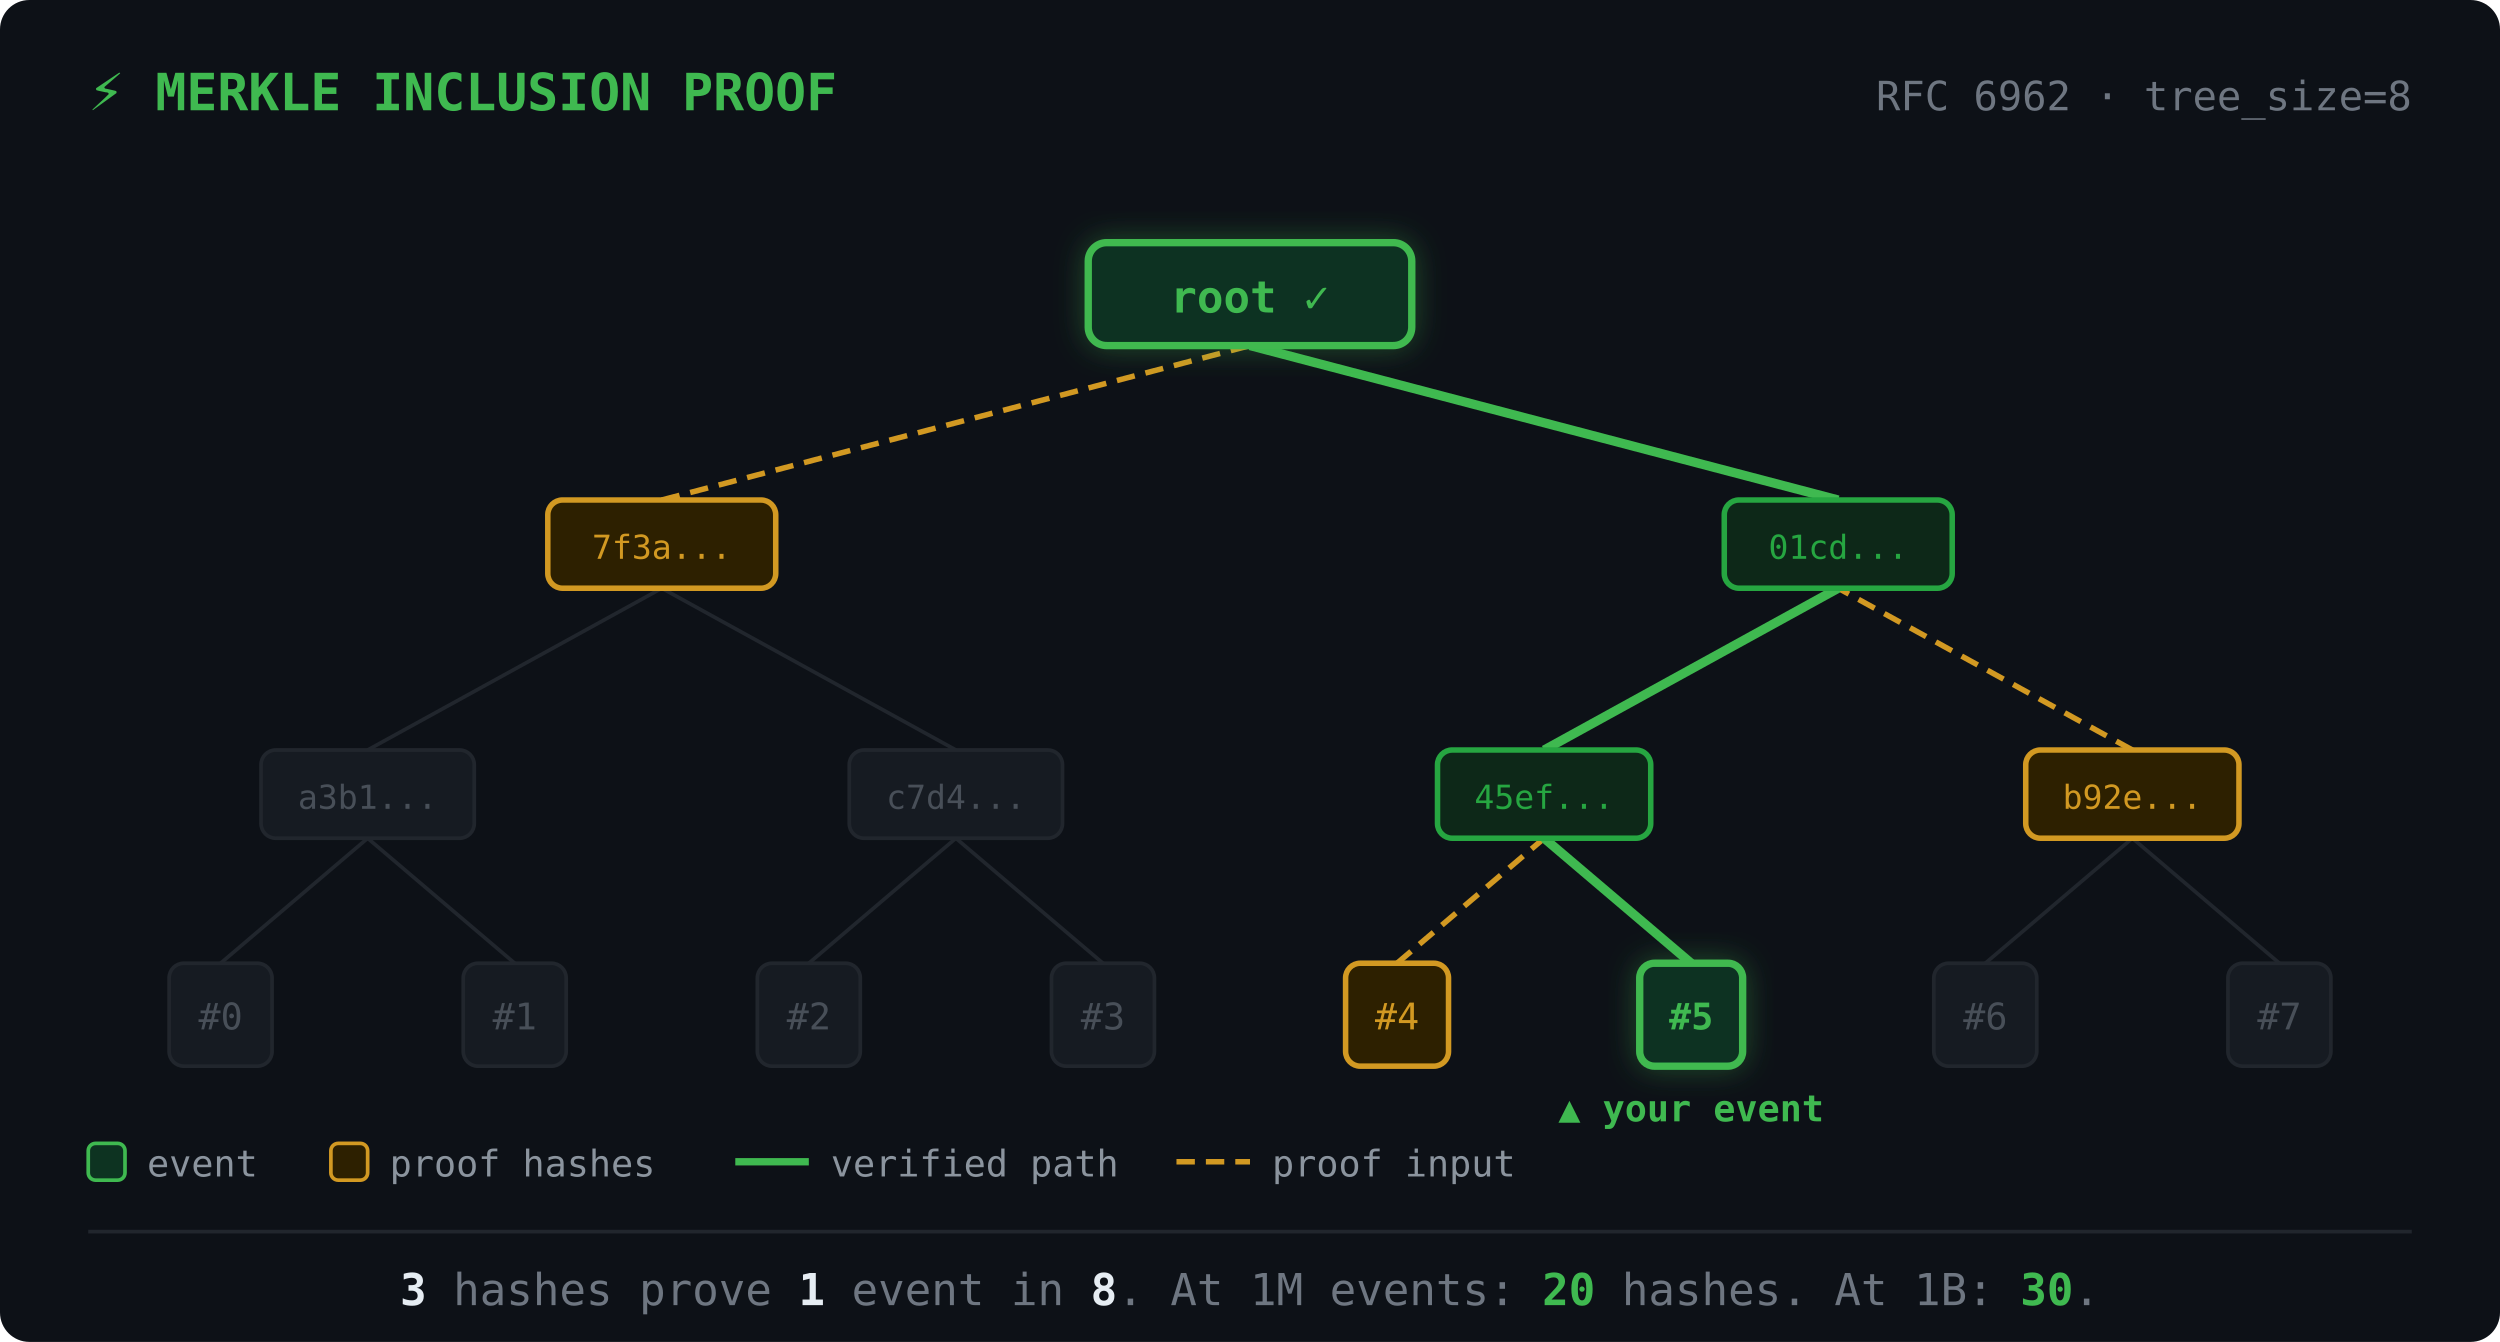
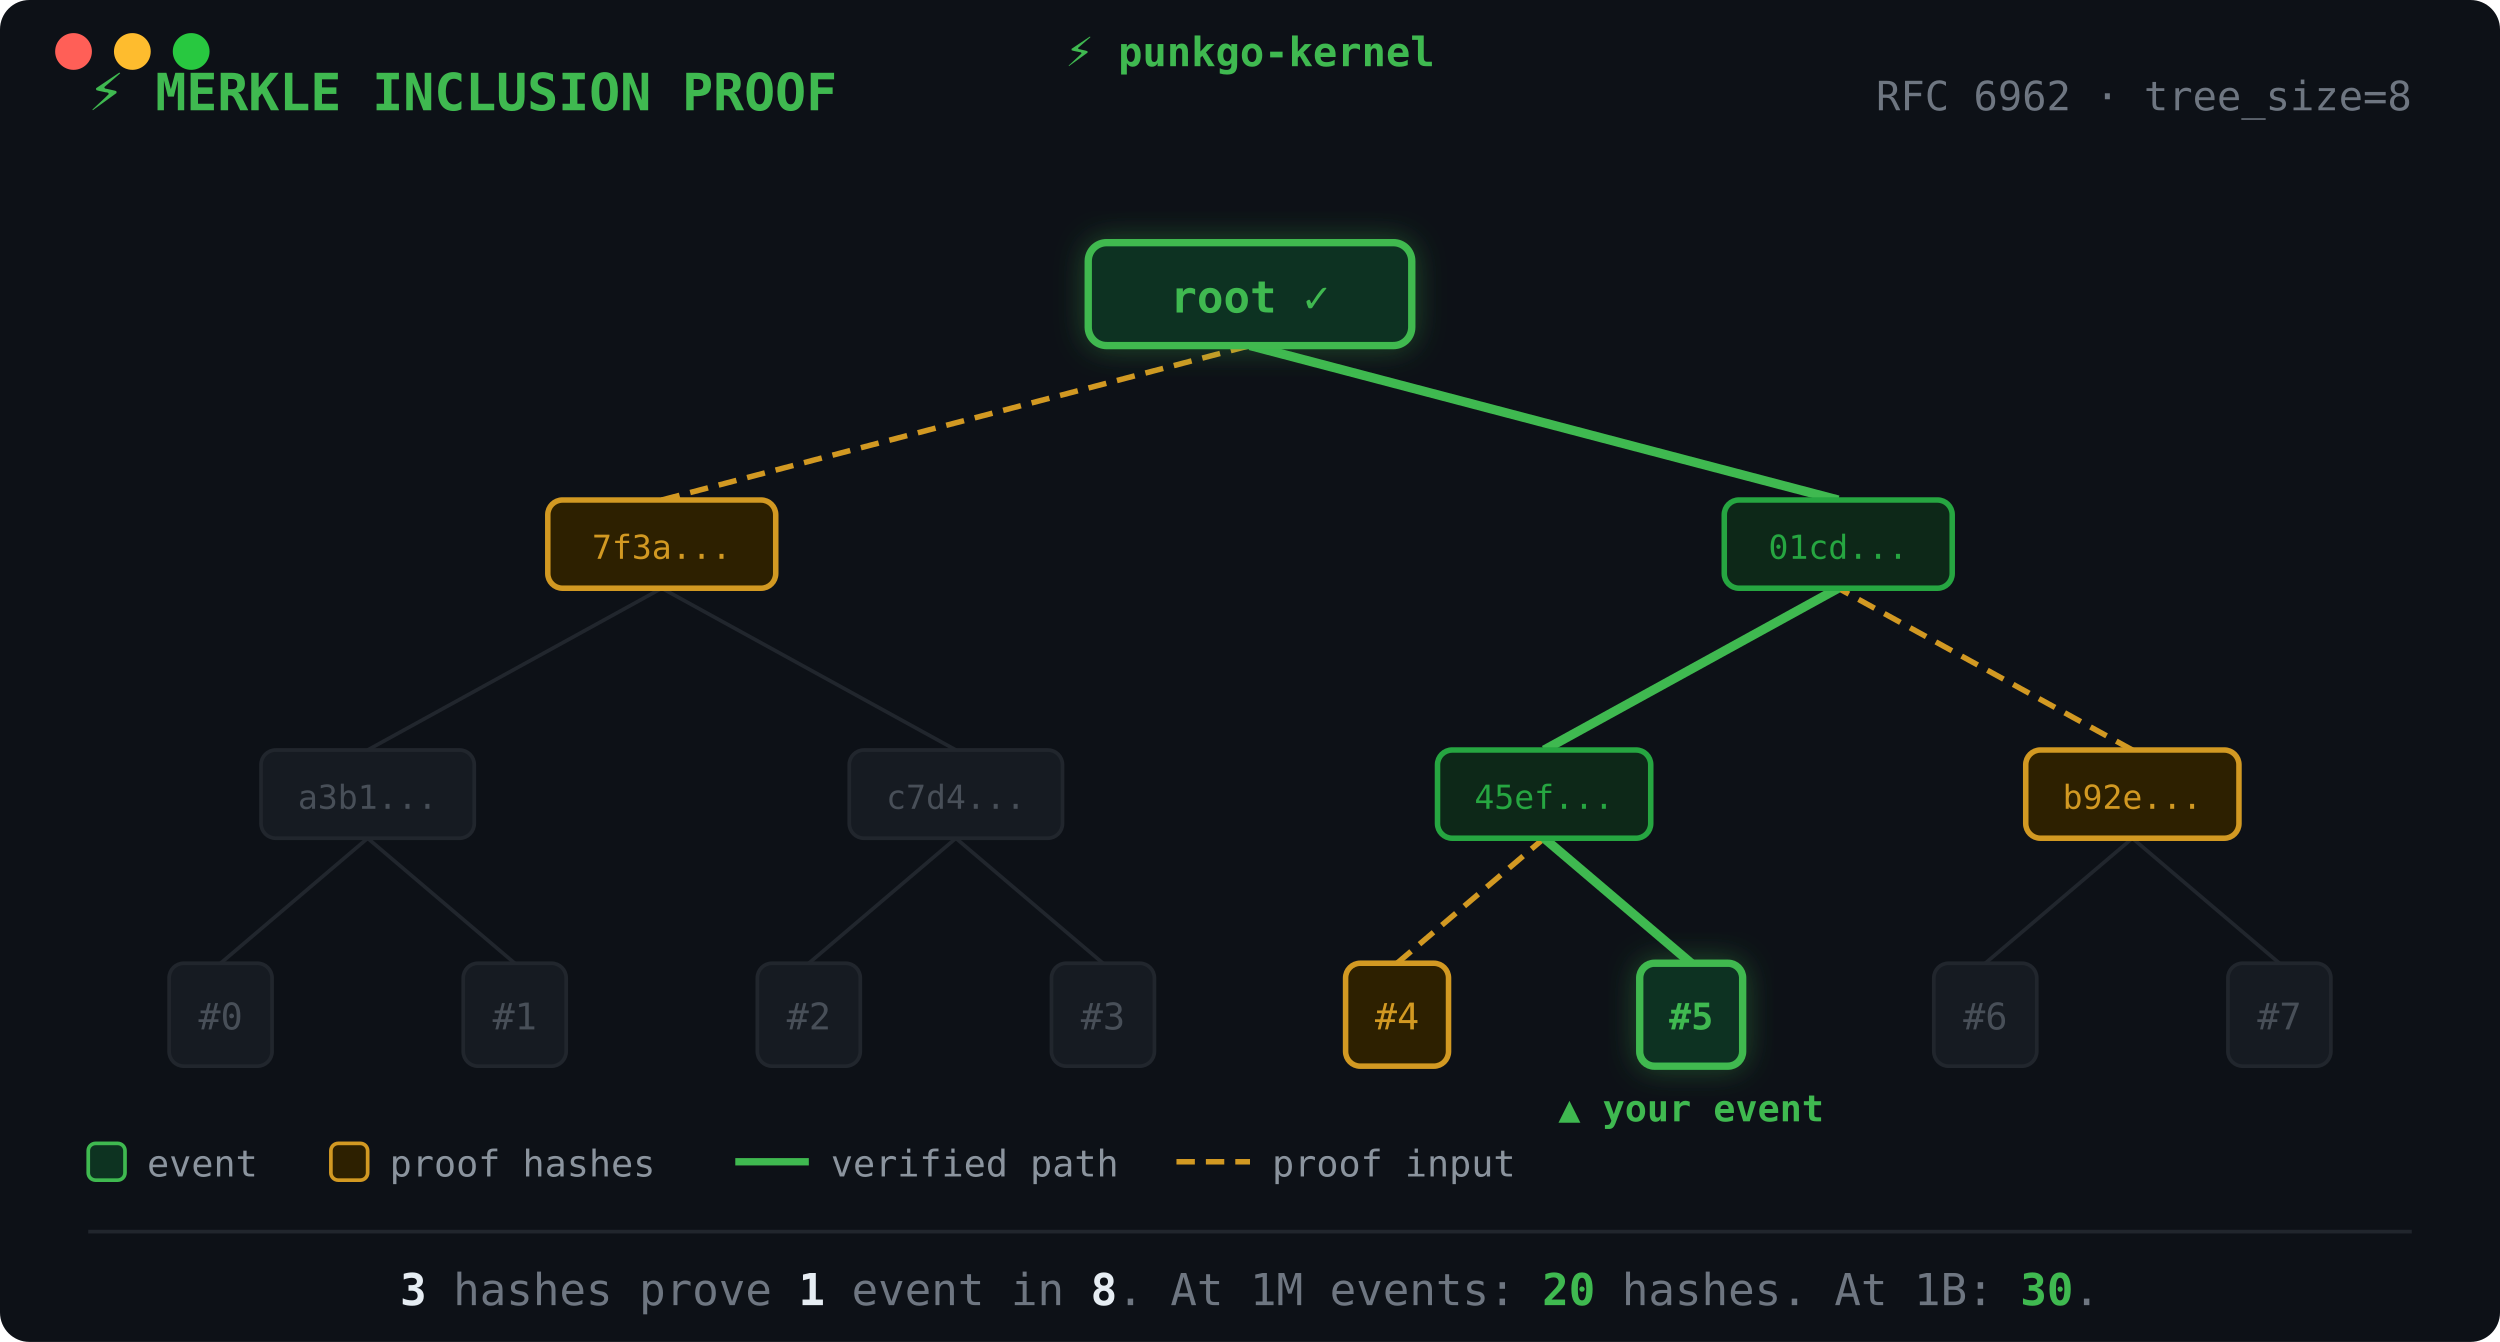
<svg xmlns="http://www.w3.org/2000/svg" width="680" height="365" font-family="'JetBrains Mono','Fira Code','Cascadia Code',Menlo,monospace">
  <defs>
    <filter id="glow" x="-30%" y="-30%" width="160%" height="160%">
      <feGaussianBlur in="SourceAlpha" stdDeviation="4" result="blur" />
      <feFlood flood-color="#3fb950" flood-opacity="0.35" />
      <feComposite in2="blur" operator="in" />
      <feMerge>
        <feMergeNode />
        <feMergeNode in="SourceGraphic" />
      </feMerge>
    </filter>
  </defs>
  <rect width="680" height="365" rx="8" fill="#0d1117" />
+   <circle cx="20" cy="14" r="5" fill="#ff5f57" />
+   <circle cx="36" cy="14" r="5" fill="#febc2e" />
+   <circle cx="52" cy="14" r="5" fill="#28c840" />
+   <text x="340" y="18" fill="#3fb950" font-size="11" font-weight="bold" text-anchor="middle">⚡ punkgo-kernel</text>
  <text x="24" y="30" fill="#3fb950" font-weight="bold" font-size="14">⚡ MERKLE INCLUSION PROOF</text>
  <text x="656" y="30" fill="#6e7681" font-size="11" text-anchor="end">RFC 6962 · tree_size=8</text>
  <line x1="60" y1="262" x2="100" y2="228" stroke="#21262d" stroke-width="1" />
  <line x1="140" y1="262" x2="100" y2="228" stroke="#21262d" stroke-width="1" />
  <line x1="220" y1="262" x2="260" y2="228" stroke="#21262d" stroke-width="1" />
  <line x1="300" y1="262" x2="260" y2="228" stroke="#21262d" stroke-width="1" />
  <line x1="100" y1="204" x2="180" y2="160" stroke="#21262d" stroke-width="1" />
  <line x1="260" y1="204" x2="180" y2="160" stroke="#21262d" stroke-width="1" />
  <line x1="540" y1="262" x2="580" y2="228" stroke="#21262d" stroke-width="1" />
  <line x1="620" y1="262" x2="580" y2="228" stroke="#21262d" stroke-width="1" />
  <line x1="380" y1="262" x2="420" y2="228" stroke="#d29922" stroke-width="1.5" stroke-dasharray="5,3" />
  <line x1="580" y1="204" x2="500" y2="160" stroke="#d29922" stroke-width="1.5" stroke-dasharray="5,3" />
  <line x1="180" y1="136" x2="340" y2="94" stroke="#d29922" stroke-width="1.5" stroke-dasharray="5,3" />
  <line x1="460" y1="262" x2="420" y2="228" stroke="#3fb950" stroke-width="2.5" />
  <line x1="420" y1="204" x2="500" y2="160" stroke="#3fb950" stroke-width="2.5" />
  <line x1="500" y1="136" x2="340" y2="94" stroke="#3fb950" stroke-width="2.5" />
  <rect x="46" y="262" width="28" height="28" rx="4" fill="#161b22" stroke="#21262d" />
  <rect x="126" y="262" width="28" height="28" rx="4" fill="#161b22" stroke="#21262d" />
  <rect x="206" y="262" width="28" height="28" rx="4" fill="#161b22" stroke="#21262d" />
  <rect x="286" y="262" width="28" height="28" rx="4" fill="#161b22" stroke="#21262d" />
  <text x="60" y="280" fill="#484f58" font-size="10" text-anchor="middle">#0</text>
  <text x="140" y="280" fill="#484f58" font-size="10" text-anchor="middle">#1</text>
  <text x="220" y="280" fill="#484f58" font-size="10" text-anchor="middle">#2</text>
  <text x="300" y="280" fill="#484f58" font-size="10" text-anchor="middle">#3</text>
  <rect x="366" y="262" width="28" height="28" rx="4" fill="#2d2000" stroke="#d29922" stroke-width="1.5" />
  <text x="380" y="280" fill="#d29922" font-size="10" text-anchor="middle">#4</text>
  <rect x="446" y="262" width="28" height="28" rx="4" fill="#0d3321" stroke="#3fb950" stroke-width="2" filter="url(#glow)" />
  <text x="460" y="280" fill="#3fb950" font-size="10" text-anchor="middle" font-weight="bold">#5</text>
  <rect x="526" y="262" width="28" height="28" rx="4" fill="#161b22" stroke="#21262d" />
  <rect x="606" y="262" width="28" height="28" rx="4" fill="#161b22" stroke="#21262d" />
  <text x="540" y="280" fill="#484f58" font-size="10" text-anchor="middle">#6</text>
  <text x="620" y="280" fill="#484f58" font-size="10" text-anchor="middle">#7</text>
  <rect x="71" y="204" width="58" height="24" rx="4" fill="#161b22" stroke="#21262d" />
  <rect x="231" y="204" width="58" height="24" rx="4" fill="#161b22" stroke="#21262d" />
  <text x="100" y="220" fill="#484f58" font-size="9" text-anchor="middle">a3b1...</text>
  <text x="260" y="220" fill="#484f58" font-size="9" text-anchor="middle">c7d4...</text>
  <rect x="391" y="204" width="58" height="24" rx="4" fill="#0d2818" stroke="#26a641" stroke-width="1.5" />
  <text x="420" y="220" fill="#26a641" font-size="9" text-anchor="middle">45ef...</text>
  <rect x="551" y="204" width="58" height="24" rx="4" fill="#2d2000" stroke="#d29922" stroke-width="1.5" />
  <text x="580" y="220" fill="#d29922" font-size="9" text-anchor="middle">b92e...</text>
  <rect x="149" y="136" width="62" height="24" rx="4" fill="#2d2000" stroke="#d29922" stroke-width="1.5" />
  <text x="180" y="152" fill="#d29922" font-size="9" text-anchor="middle">7f3a...</text>
  <rect x="469" y="136" width="62" height="24" rx="4" fill="#0d2818" stroke="#26a641" stroke-width="1.5" />
  <text x="500" y="152" fill="#26a641" font-size="9" text-anchor="middle">01cd...</text>
  <rect x="296" y="66" width="88" height="28" rx="5" fill="#0d3321" stroke="#3fb950" stroke-width="2" filter="url(#glow)" />
  <text x="340" y="85" fill="#3fb950" font-size="12" text-anchor="middle" font-weight="bold">root ✓</text>
  <text x="460" y="305" fill="#3fb950" font-size="10" text-anchor="middle" font-weight="bold">▲ your event</text>
  <rect x="24" y="311" width="10" height="10" rx="2" fill="#0d3321" stroke="#3fb950" stroke-width="1" />
  <text x="40" y="320" fill="#8b949e" font-size="10">event</text>
  <rect x="90" y="311" width="10" height="10" rx="2" fill="#2d2000" stroke="#d29922" stroke-width="1" />
  <text x="106" y="320" fill="#8b949e" font-size="10">proof hashes</text>
  <line x1="200" y1="316" x2="220" y2="316" stroke="#3fb950" stroke-width="2" />
  <text x="226" y="320" fill="#8b949e" font-size="10">verified path</text>
  <line x1="320" y1="316" x2="340" y2="316" stroke="#d29922" stroke-width="1.5" stroke-dasharray="5,3" />
  <text x="346" y="320" fill="#8b949e" font-size="10">proof input</text>
  <line x1="24" y1="335" x2="656" y2="335" stroke="#21262d" />
  <text x="340" y="355" fill="#6e7681" font-size="12" text-anchor="middle">
    <tspan fill="#e6edf3" font-weight="bold">3</tspan> hashes prove <tspan fill="#e6edf3" font-weight="bold">1</tspan> event in <tspan fill="#e6edf3" font-weight="bold">8</tspan>.   At 1M events: <tspan fill="#3fb950" font-weight="bold">20</tspan> hashes.   At 1B: <tspan fill="#3fb950" font-weight="bold">30</tspan>.</text>
</svg>
